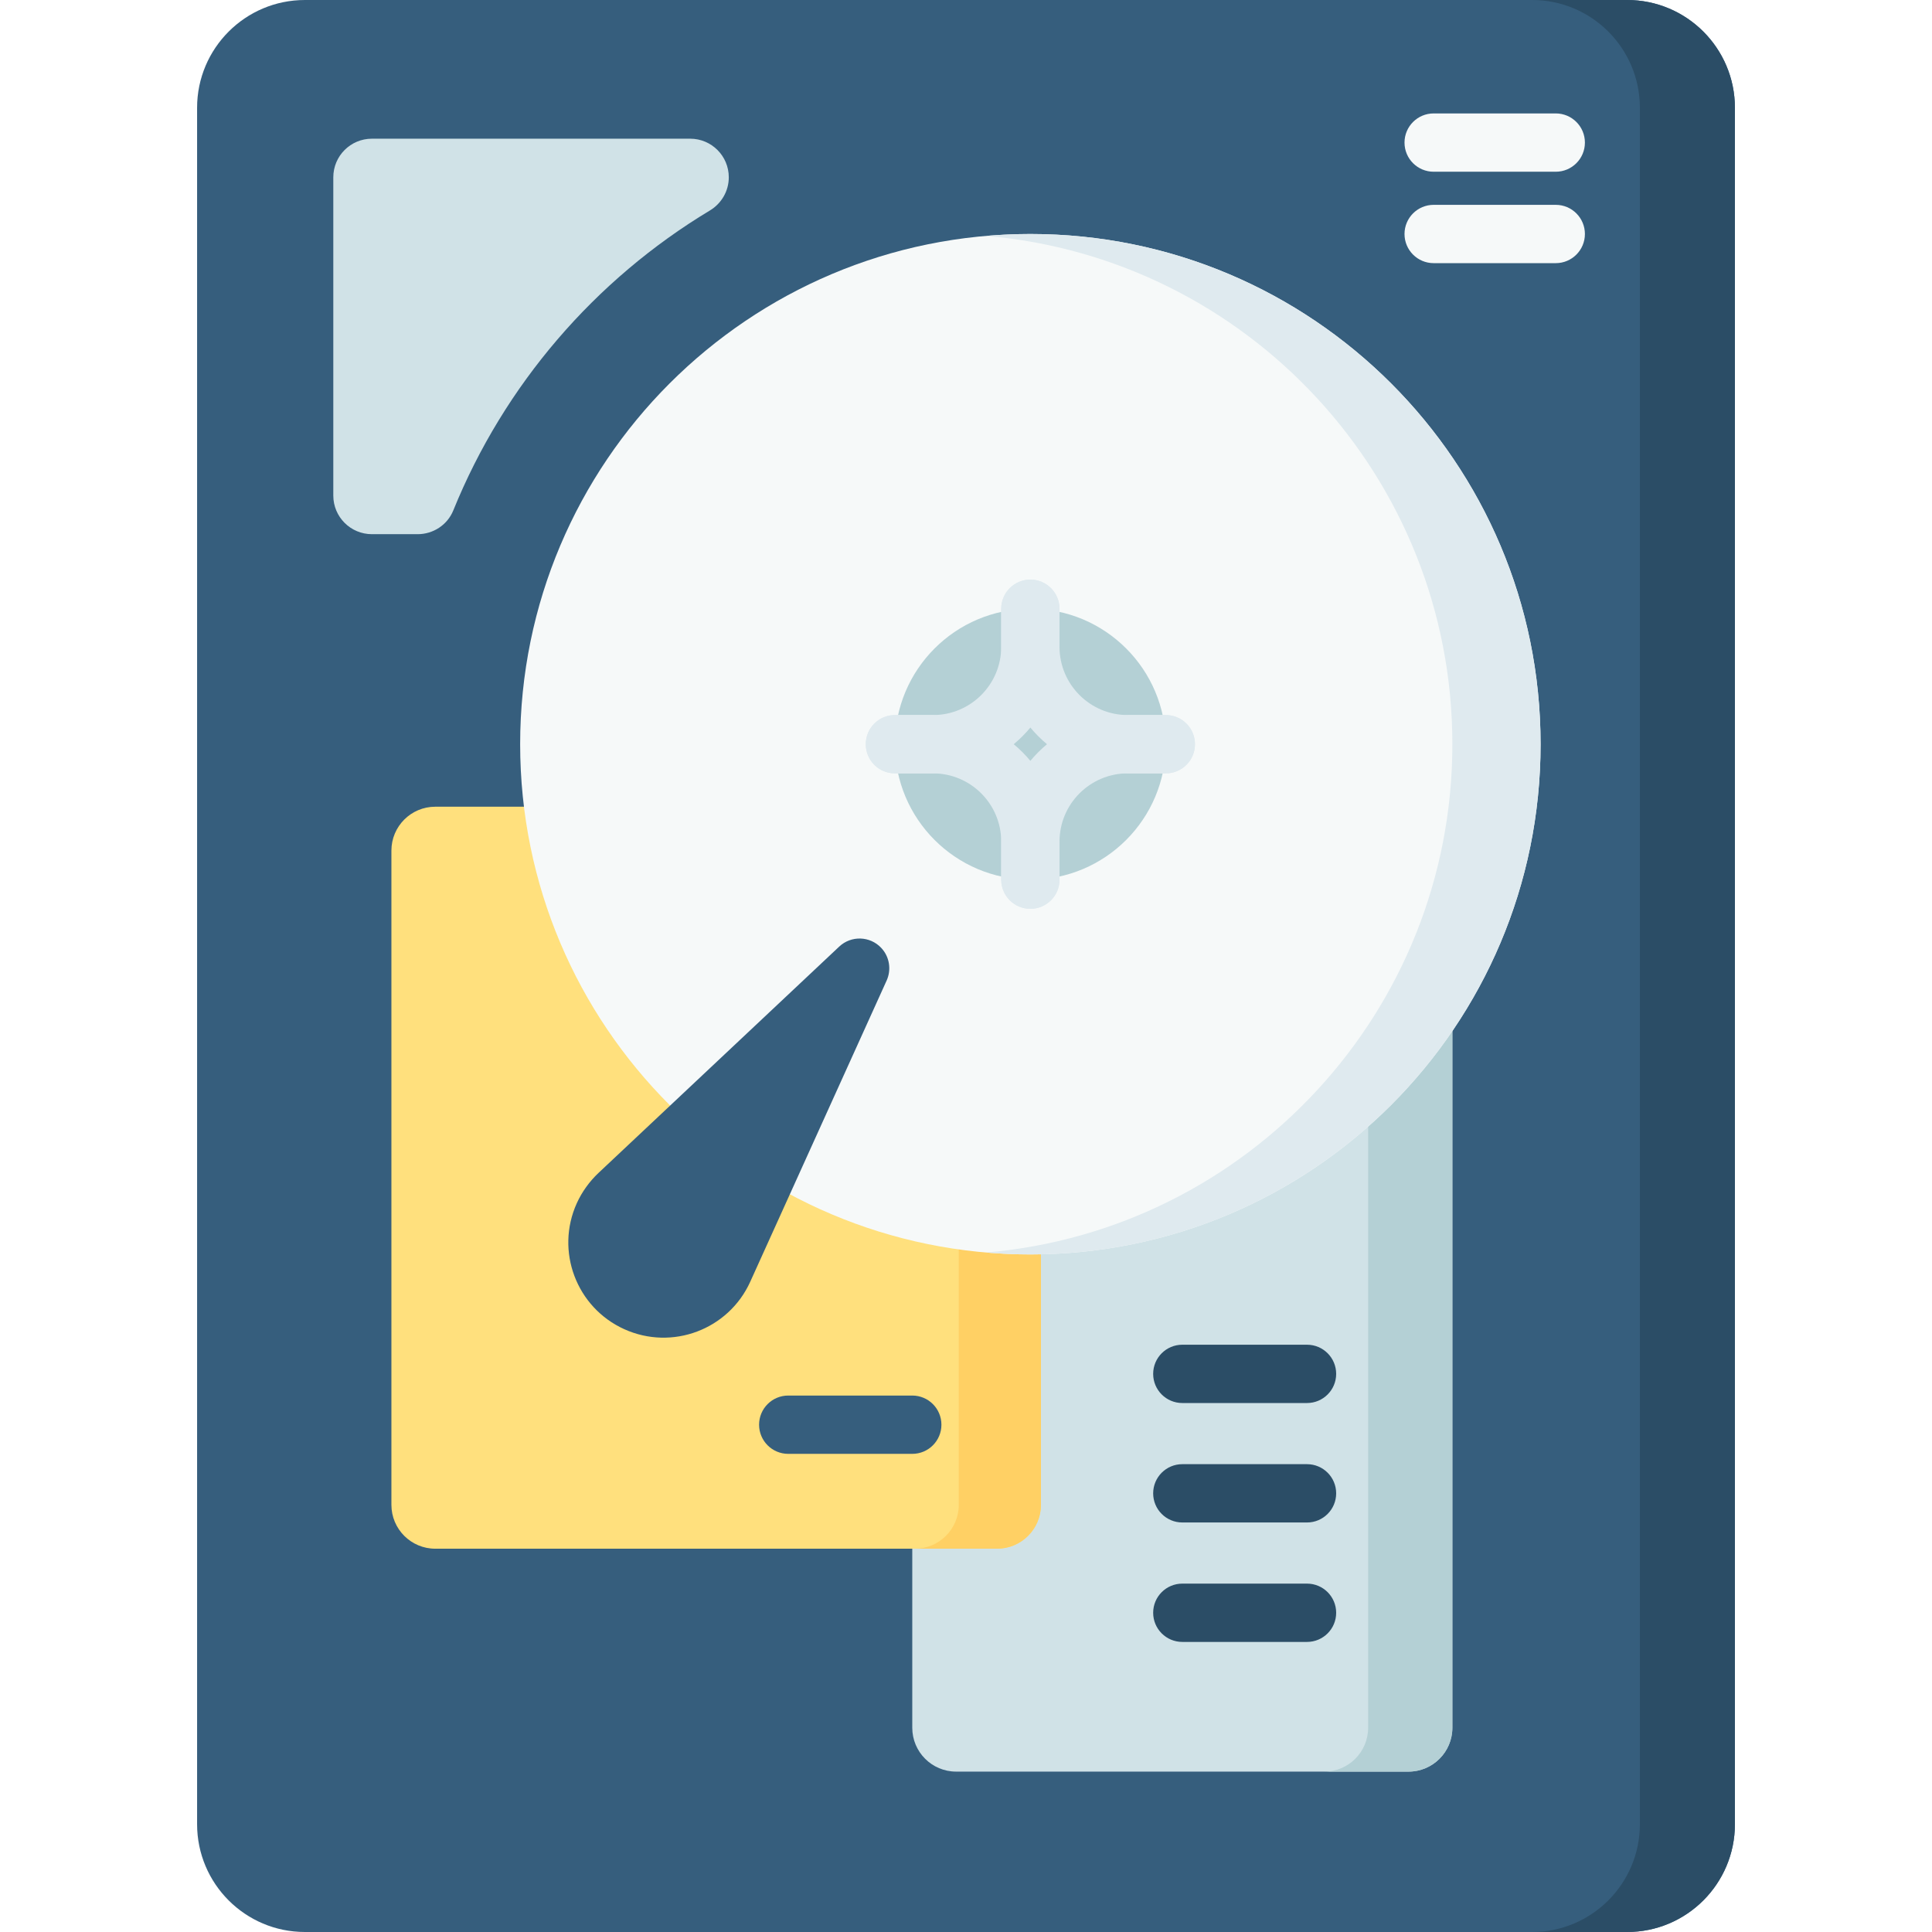
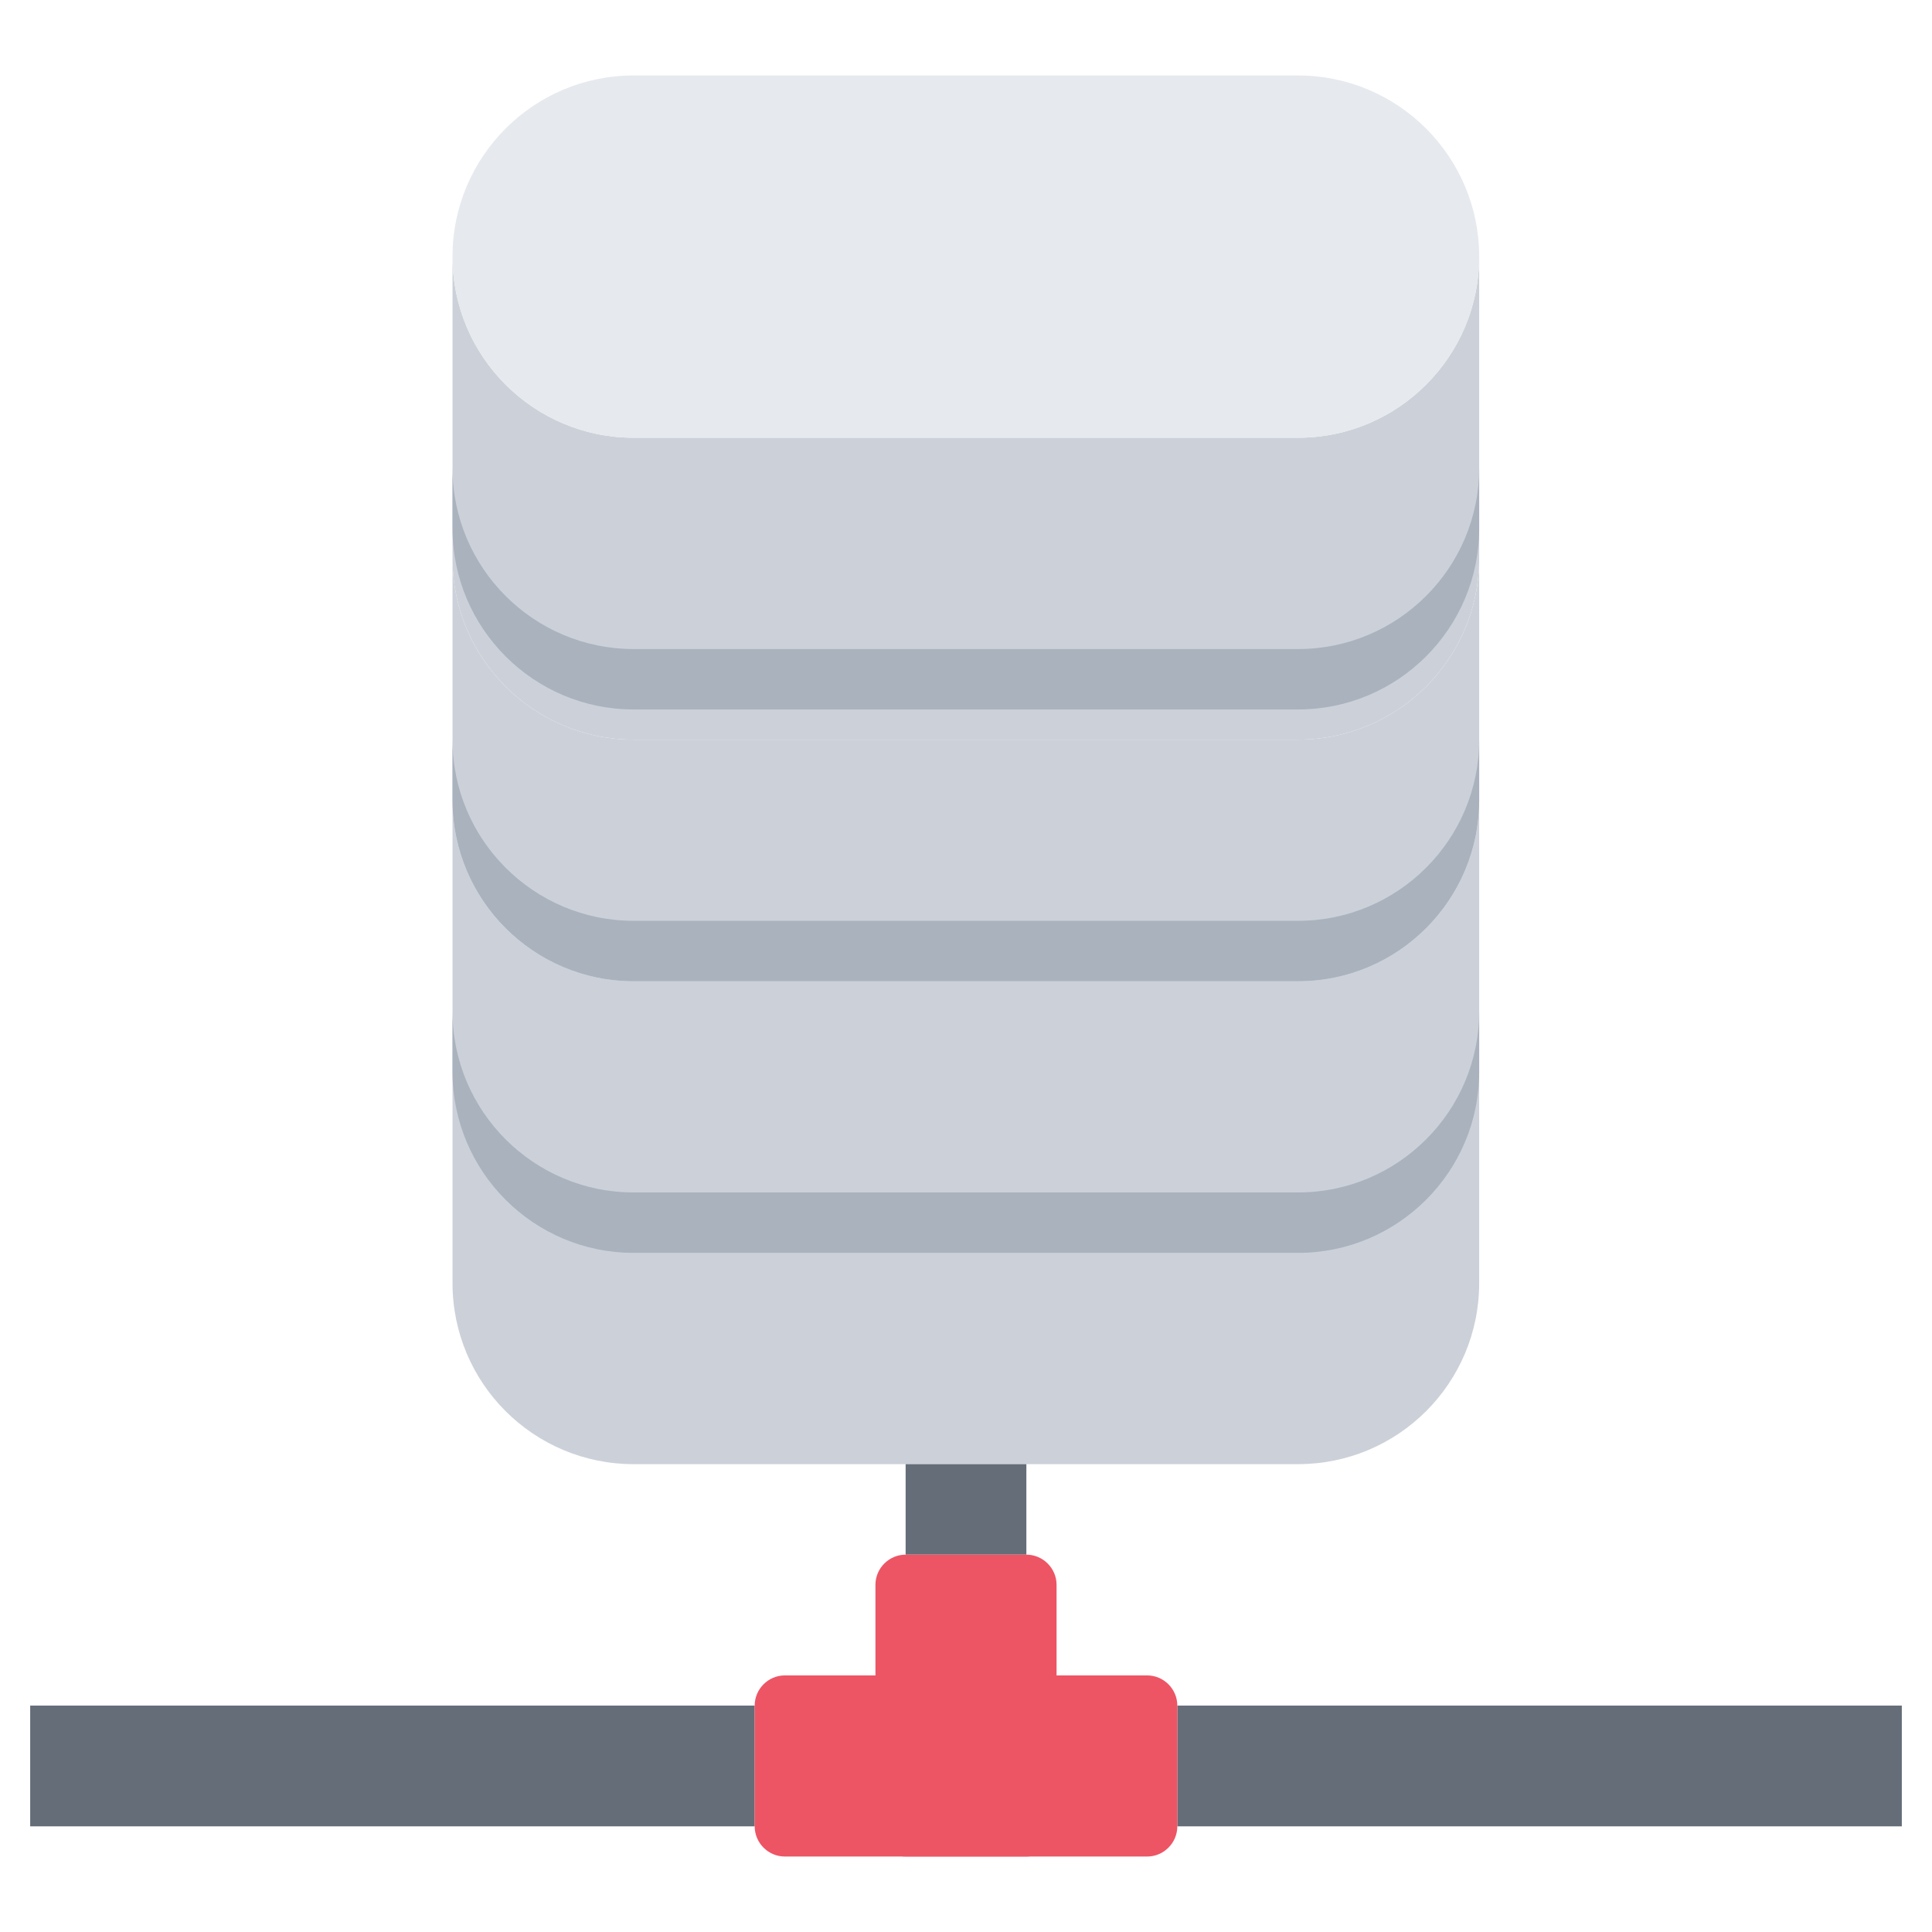
- <svg xmlns="http://www.w3.org/2000/svg" id="Capa_1" enable-background="new 0 0 512 512" height="512" viewBox="0 0 512 512" width="512">
-   <g>
-     <path d="m431.194 512h-350.388c-15.781 0-28.574-12.793-28.574-28.574v-454.852c-.001-15.781 12.792-28.574 28.574-28.574h350.389c15.781 0 28.574 12.793 28.574 28.574v454.852c0 15.781-12.794 28.574-28.575 28.574z" fill="#365e7d" />
-     <path d="m431.194 0h-25.184c15.781 0 28.574 12.793 28.574 28.574v454.852c0 15.781-12.793 28.574-28.574 28.574h25.185c15.781 0 28.574-12.793 28.574-28.574v-454.852c0-15.781-12.793-28.574-28.575-28.574z" fill="#2b4d66" />
-     <path d="m373.266 469.495h-119.879c-6.421 0-11.626-5.205-11.626-11.626v-218.368h143.131v218.368c0 6.421-5.205 11.626-11.626 11.626z" fill="#d0e2e7" />
-     <path d="m362.571 239.501v218.367c0 6.421-5.205 11.626-11.626 11.626h22.32c6.421 0 11.626-5.205 11.626-11.626v-218.367z" fill="#b4d0d5" />
-     <path d="m264.238 410.423h-148.884c-6.421 0-11.626-5.205-11.626-11.626v-173.382c0-6.421 5.205-11.626 11.626-11.626h160.51v185.008c.001 6.421-5.205 11.626-11.626 11.626z" fill="#ffe07d" />
-     <path d="m254.082 213.789v185.008c0 6.421-5.205 11.626-11.626 11.626h21.783c6.421 0 11.626-5.205 11.626-11.626v-185.008z" fill="#ffd064" />
-     <circle cx="273.059" cy="197.223" fill="#f6f9f9" r="135.213" />
-     <path d="m273.059 62.01c-3.939 0-7.836.179-11.69.509 69.202 5.928 123.523 63.968 123.523 134.705s-54.322 128.776-123.523 134.704c3.854.33 7.751.509 11.69.509 74.676 0 135.213-60.537 135.213-135.213s-60.537-135.214-135.213-135.214z" fill="#dfeaef" />
-     <circle cx="273.059" cy="197.223" fill="#b4d0d5" r="35.894" />
-     <path d="m193.138 46.988c0-5.652-4.581-10.233-10.233-10.233h-84.344c-5.652 0-10.233 4.581-10.233 10.233v84.343c0 5.652 4.581 10.233 10.233 10.233h12.122c4.13 0 7.892-2.467 9.444-6.294 13.499-33.29 37.55-61.169 68.006-79.494 3.092-1.86 5.005-5.18 5.005-8.788z" fill="#d0e2e7" />
-     <path d="m158.559 310.885 63.842-60.027c3.169-2.979 8.154-2.826 11.134.343 2.25 2.393 2.709 5.826 1.437 8.645l-36.15 79.826c-5.748 12.692-20.696 18.321-33.388 12.574-12.692-5.748-18.322-20.696-12.574-33.388 1.385-3.061 3.404-5.795 5.699-7.973z" fill="#365e7d" />
-     <g>
-       <path d="m247.265 204.95h-10.101c-4.268 0-7.726-3.459-7.726-7.726s3.459-7.726 7.726-7.726h10.101c9.963 0 18.067-8.105 18.067-18.067v-10.101c0-4.268 3.459-7.726 7.726-7.726s7.726 3.459 7.726 7.726v10.101c.001 18.482-15.036 33.519-33.519 33.519z" fill="#dfeaef" />
-     </g>
-     <g>
-       <path d="m308.953 204.95h-10.101c-18.483 0-33.52-15.037-33.52-33.52v-10.101c0-4.268 3.459-7.726 7.726-7.726s7.726 3.459 7.726 7.726v10.101c0 9.963 8.105 18.067 18.067 18.067h10.101c4.268 0 7.726 3.459 7.726 7.726s-3.457 7.727-7.725 7.727z" fill="#dfeaef" />
-     </g>
-     <g>
-       <path d="m273.059 240.844c-4.268 0-7.726-3.459-7.726-7.726v-10.101c0-18.483 15.037-33.52 33.52-33.52h10.101c4.268 0 7.726 3.459 7.726 7.726s-3.459 7.726-7.726 7.726h-10.101c-9.963 0-18.067 8.105-18.067 18.067v10.101c-.001 4.269-3.46 7.727-7.727 7.727z" fill="#dfeaef" />
-     </g>
-     <g>
-       <path d="m273.059 240.844c-4.268 0-7.726-3.459-7.726-7.726v-10.101c0-9.963-8.105-18.067-18.067-18.067h-10.101c-4.268 0-7.726-3.459-7.726-7.726s3.459-7.726 7.726-7.726h10.101c18.483 0 33.52 15.037 33.52 33.52v10.101c-.001 4.267-3.46 7.725-7.727 7.725z" fill="#dfeaef" />
-     </g>
-     <g>
-       <path d="m241.761 385.287h-32.87c-4.268 0-7.726-3.459-7.726-7.726s3.459-7.726 7.726-7.726h32.87c4.268 0 7.726 3.459 7.726 7.726s-3.458 7.726-7.726 7.726z" fill="#365e7d" />
-     </g>
-     <g>
-       <g>
-         <path d="m346.373 371.817h-33.046c-4.268 0-7.726-3.459-7.726-7.726s3.459-7.726 7.726-7.726h33.046c4.268 0 7.726 3.459 7.726 7.726s-3.459 7.726-7.726 7.726z" fill="#2b4d66" />
-       </g>
-       <g>
-         <path d="m346.373 403.472h-33.046c-4.268 0-7.726-3.459-7.726-7.726s3.459-7.726 7.726-7.726h33.046c4.268 0 7.726 3.459 7.726 7.726s-3.459 7.726-7.726 7.726z" fill="#2b4d66" />
-       </g>
-       <g>
-         <path d="m346.373 435.127h-33.046c-4.268 0-7.726-3.459-7.726-7.726s3.459-7.726 7.726-7.726h33.046c4.268 0 7.726 3.459 7.726 7.726s-3.459 7.726-7.726 7.726z" fill="#2b4d66" />
-       </g>
-     </g>
-     <g>
-       <path d="m412.292 45.511h-32.356c-4.268 0-7.726-3.459-7.726-7.726s3.459-7.726 7.726-7.726h32.356c4.268 0 7.726 3.459 7.726 7.726s-3.458 7.726-7.726 7.726z" fill="#f6f9f9" />
-     </g>
-     <g>
-       <path d="m412.292 69.737h-32.356c-4.268 0-7.726-3.459-7.726-7.726s3.459-7.726 7.726-7.726h32.356c4.268 0 7.726 3.459 7.726 7.726s-3.458 7.726-7.726 7.726z" fill="#f6f9f9" />
-     </g>
+ <svg xmlns="http://www.w3.org/2000/svg" id="icons" enable-background="new 0 0 64 64" height="512" viewBox="0 0 64 64" width="512">
+   <path d="m49 34.502v8c0 3.32-2.689 6-6 6h-9-4-9.01c-3.311 0-6-2.68-6-6v-8c0 3.31 2.689 6 6 6h22.01c3.311 0 6-2.69 6-6z" fill="#ccd1d9" />
+   <path d="m49 26.502v8c0 3.31-2.689 6-6 6h-22.01c-3.311 0-6-2.69-6-6v-8c0 3.31 2.689 6 6 6h22.01c3.311 0 6-2.69 6-6z" fill="#ccd1d9" />
+   <path d="m43 39.501h-22.01c-3.311 0-6-2.69-6-6v2.002c0 3.31 2.689 6 6 6h22.01c3.311 0 6-2.69 6-6v-2.002c0 3.31-2.689 6-6 6z" fill="#aab2bd" />
+   <path d="m49 18.502v8c0 3.31-2.689 6-6 6h-22.01c-3.311 0-6-2.69-6-6v-8c0 3.31 2.689 6 6 6h22.01c3.311 0 6-2.69 6-6z" fill="#ccd1d9" />
+   <path d="m49 8.5v10.002c0 3.31-2.689 6-6 6h-22.01c-3.311 0-6-2.69-6-6v-10.002c0 3.31 2.689 6 6 6h22.01c3.311 0 6-2.69 6-6z" fill="#ccd1d9" />
+   <path d="m43 2.5c3.311 0 6 2.69 6 6s-2.689 6-6 6h-22.01c-3.311 0-6-2.69-6-6s2.689-6 6-6z" fill="#e6e9ed" />
+   <g fill="#656d78">
+     <path d="m30 48.502h4v2.998h-4z" />
+     <path d="m1 56.5h24v4h-24z" />
+     <path d="m39 56.5h24v4h-24z" />
  </g>
+   <path d="m29 51.5h6v10h-6z" fill="none" />
+   <path d="m39 60.5c0 .55-.45 1-1 1h-12c-.55 0-1-.45-1-1v-4c0-.55.45-1 1-1h12c.55 0 1 .45 1 1z" fill="#ed5565" />
+   <path d="m30 61.5c-.55 0-1-.45-1-1v-8c0-.55.45-1 1-1h4c.55 0 1 .45 1 1v8c0 .55-.45 1-1 1z" fill="#ed5565" />
+   <path d="m43 30.503h-22.01c-3.311 0-6-2.69-6-6v2.002c0 3.31 2.689 6 6 6h22.01c3.311 0 6-2.69 6-6v-2.002c0 3.31-2.689 6-6 6z" fill="#aab2bd" />
+   <path d="m43 21.5h-22.01c-3.311 0-6-2.69-6-6v2.002c0 3.31 2.689 6 6 6h22.01c3.311 0 6-2.69 6-6v-2.002c0 3.31-2.689 6-6 6z" fill="#aab2bd" />
</svg>
